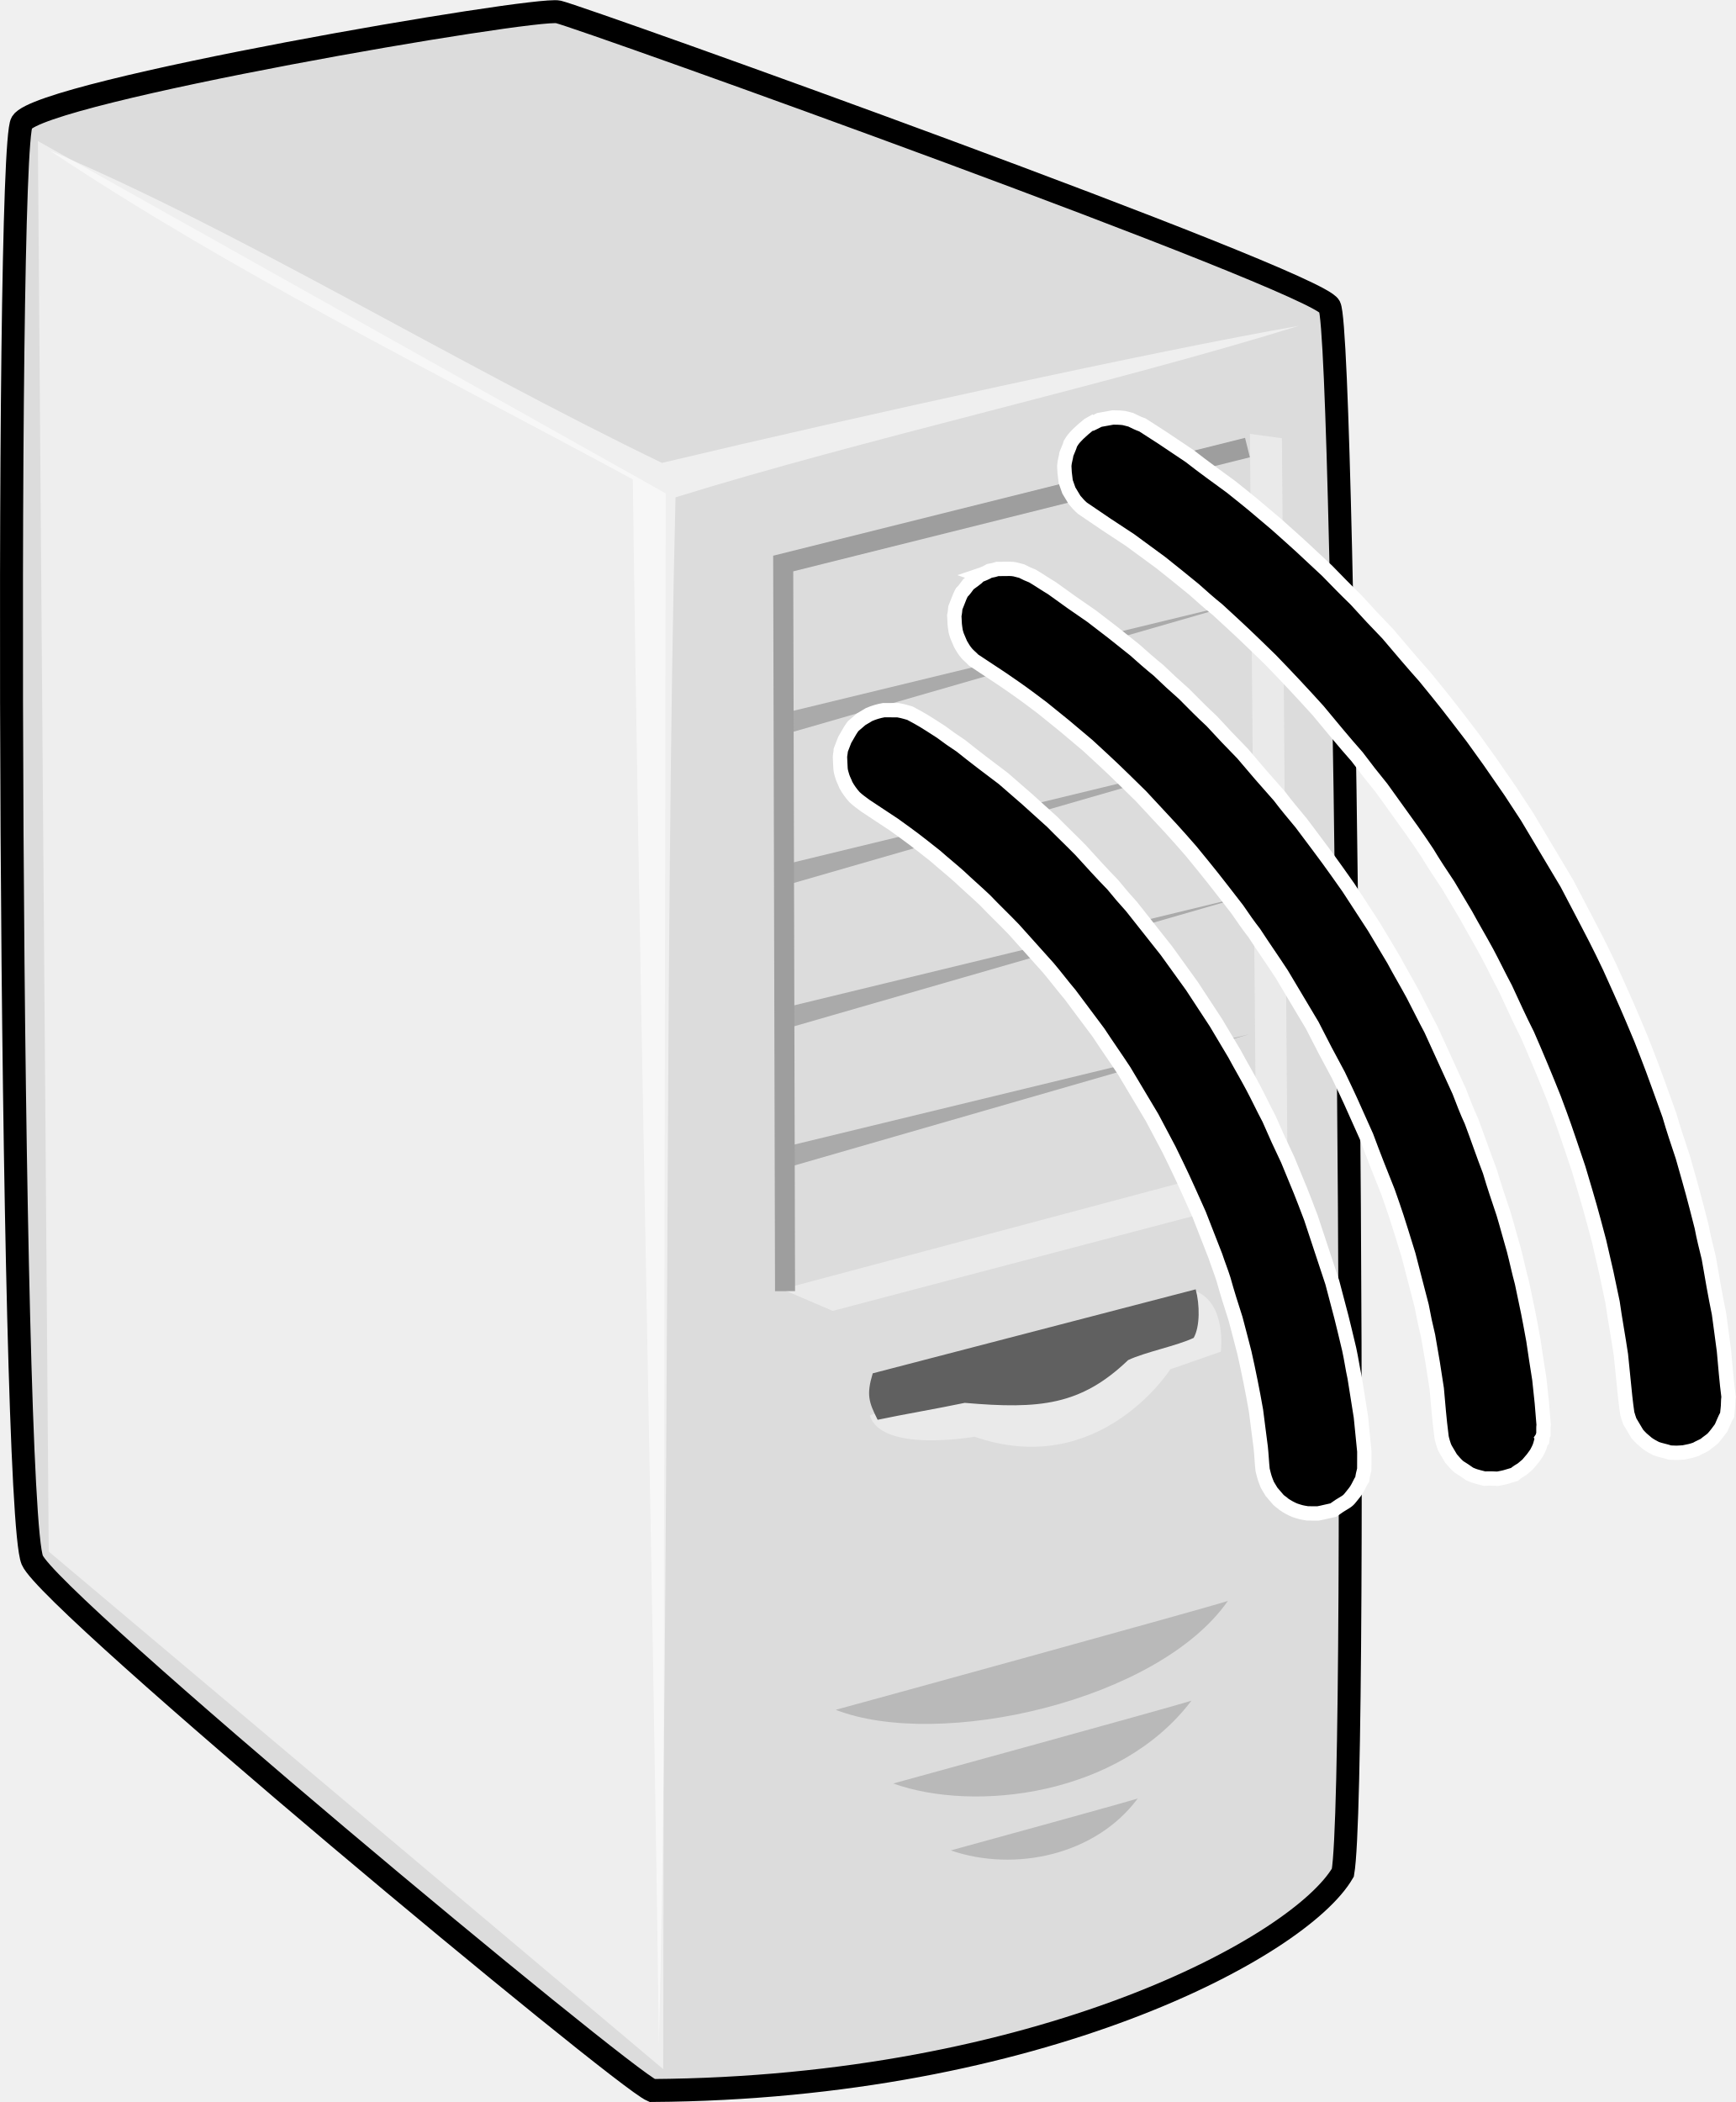
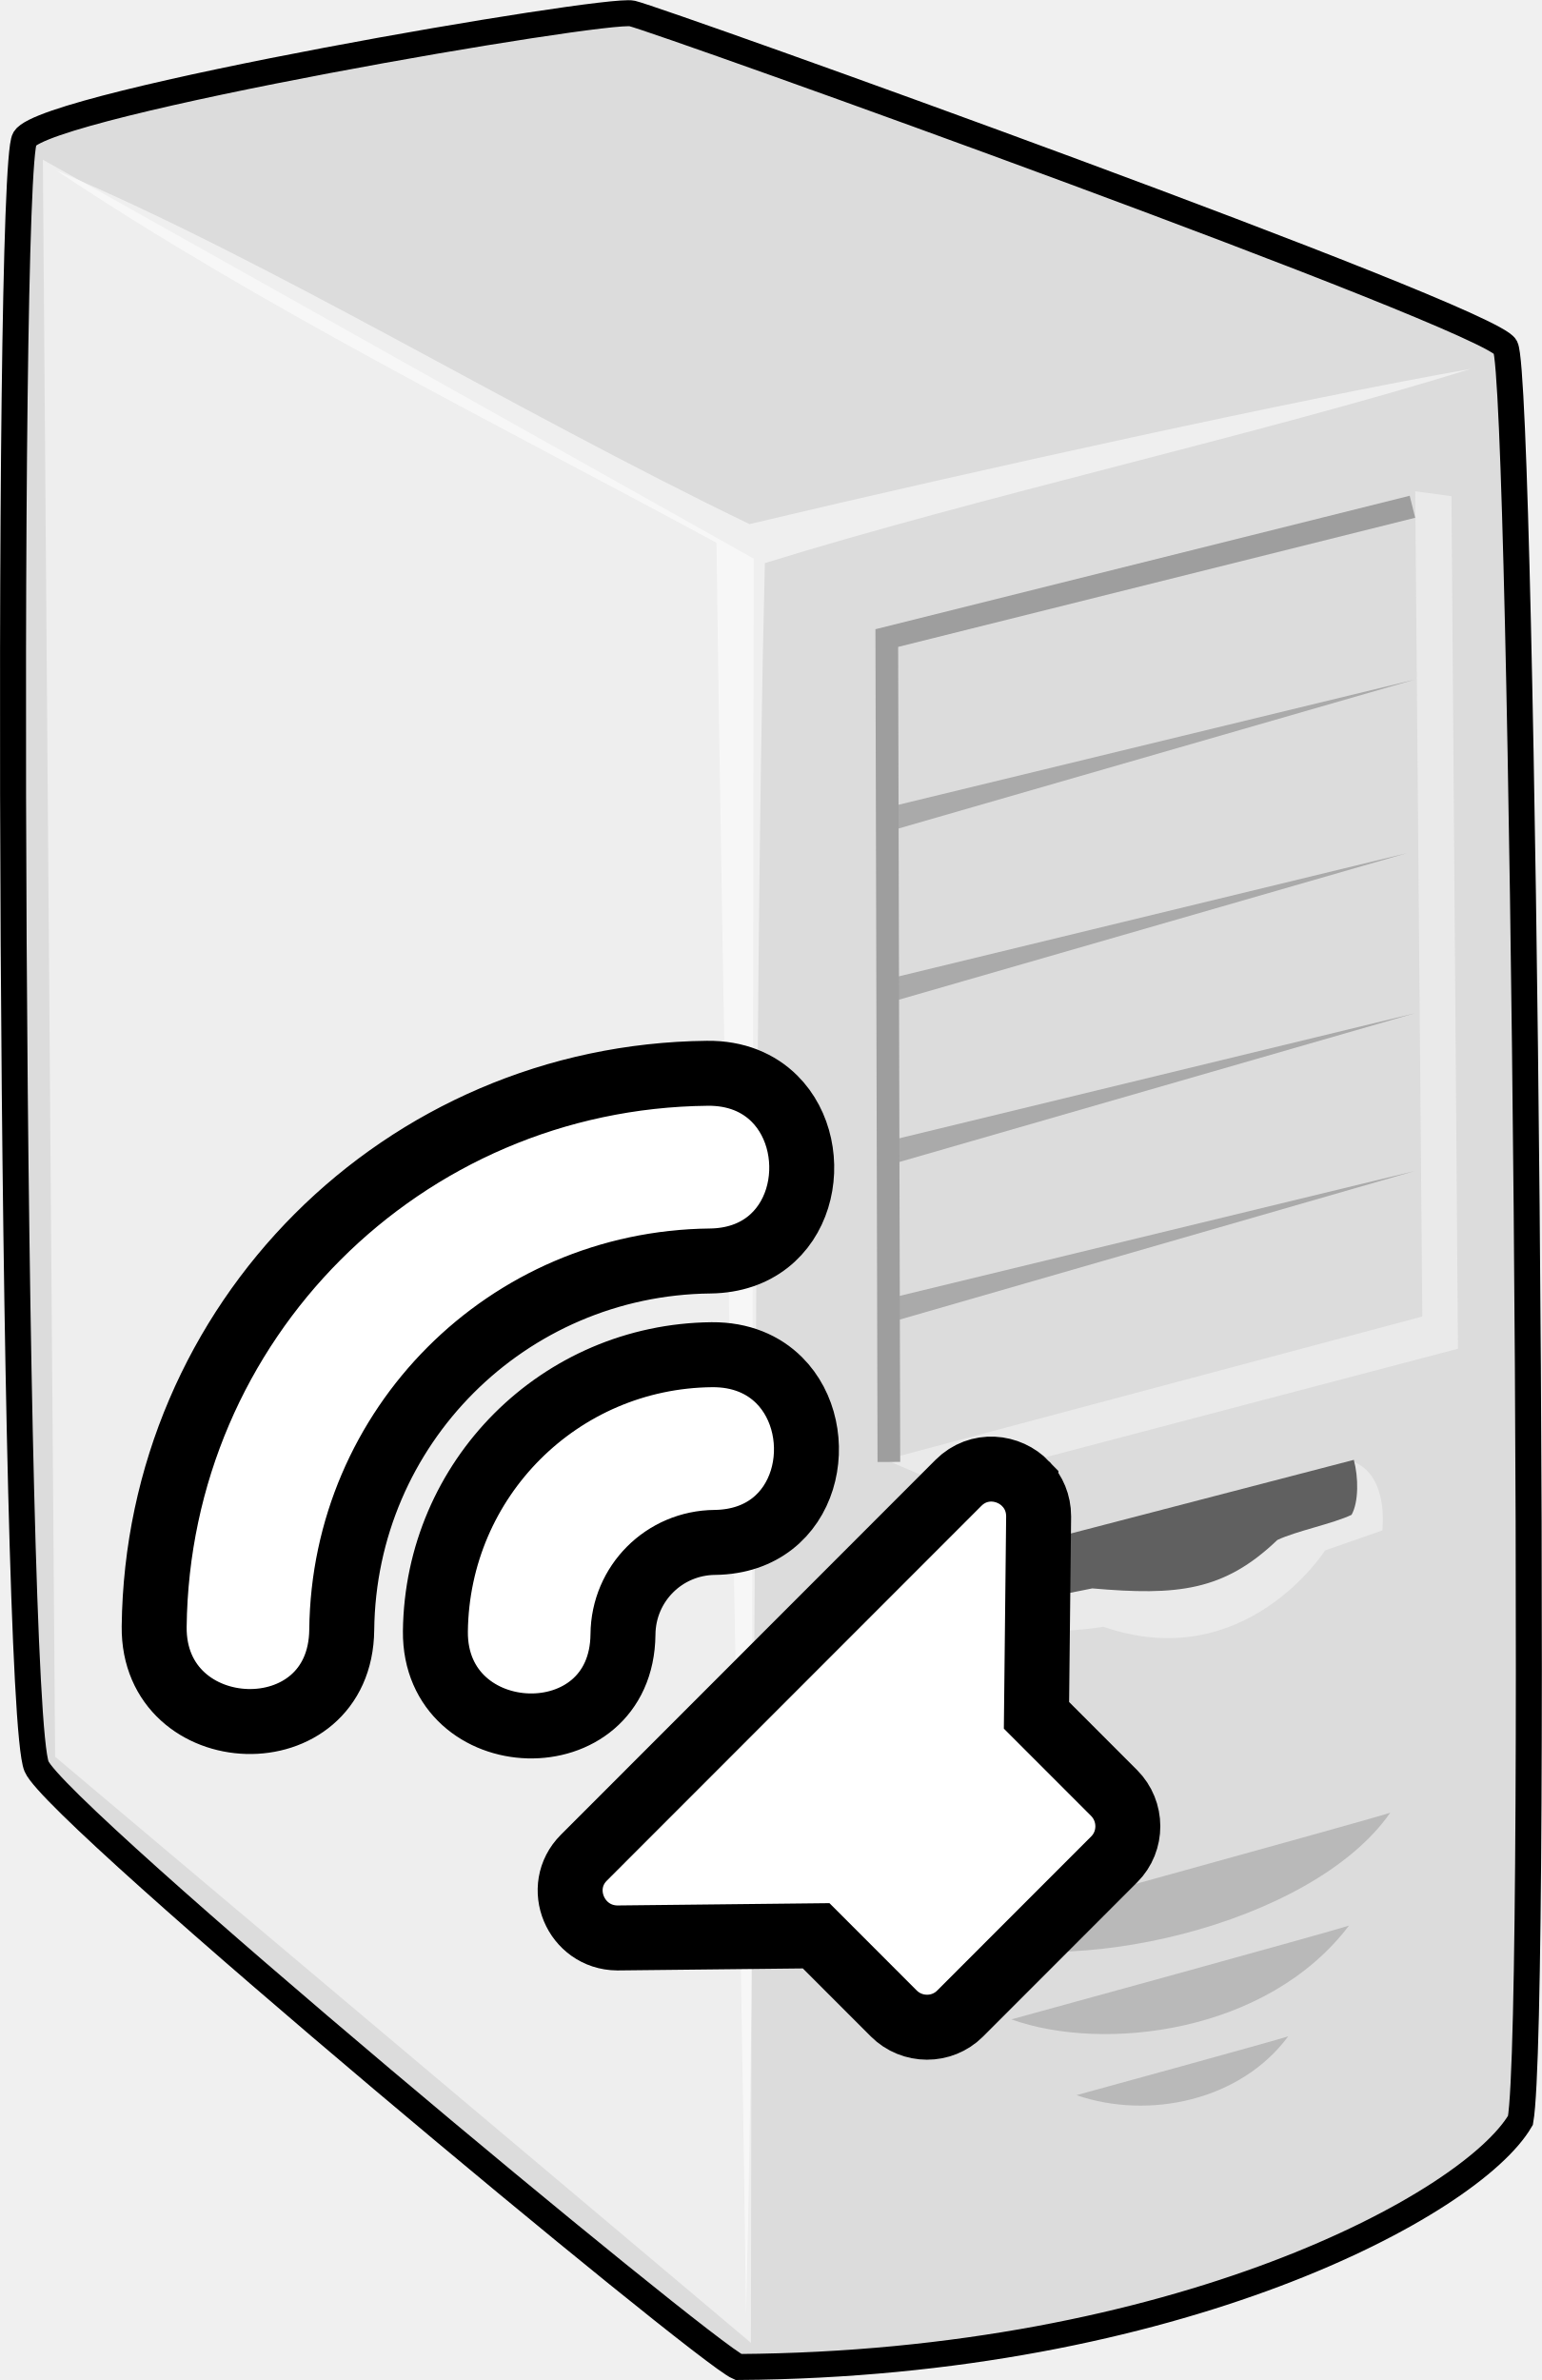
- <svg xmlns="http://www.w3.org/2000/svg" width="605.1" height="732.66">
-   <path fill="#dcdcdc" fill-rule="evenodd" stroke="#000" stroke-width="8" d="M7.6 42.72c-6.08 9.9-4.2 482.43 3.65 501.05 6.21 14.74 205.6 180.45 216.06 184.88 134.82-.92 225.72-50 240.82-75.94 5.75-32.62.87-535.34-4.64-545.89-4.75-9.1-259.95-100.59-268.86-102.67C186.61 2.28 14.36 31.71 7.6 42.72z" />
-   <path fill="#fff" fill-opacity=".54" fill-rule="evenodd" d="M17.37 52.48c66.22 28.02 139.53 73.2 213.39 108.86 69.98-16.63 171.08-38.86 222.02-47.77-65.58 20.37-151.7 39.4-217.29 59.78-3.82 153.45-1.97 385.95-5.8 539.4-1.9-154.72-7.17-390.94-9.08-545.66-70.68-38.2-140.2-72.59-203.24-114.6z" />
-   <path fill-opacity=".16" fill-rule="evenodd" d="M428.04 558.01c-24.23 34.83-100.5 52.03-136.72 37.95 6.27-1.67 128.6-35.3 136.72-37.95z" />
-   <path fill="#fff" fill-opacity=".39" fill-rule="evenodd" d="M303.23 493.35l113.03-43.55c11.61 4.13 9.33 21.33 9.33 21.33l-17.61 6.15s-24.59 38.6-68.27 23.5c0 0-32.5 5.77-36.48-7.43z" />
-   <path fill="#606060" fill-rule="evenodd" d="M304.24 478.68l112.58-29.28c1.44 5.3 1.54 12.95-.7 16.92-5.72 2.74-17.12 5-22.85 7.75-16.47 15.76-30.76 17.18-56.96 14.9-10.12 2.13-20.24 3.78-30.36 5.9-3.09-6.15-3.97-8.7-1.71-16.19z" />
-   <path fill="#fff" fill-opacity=".5" fill-rule="evenodd" d="M13.2 49.16l218.88 122.82-.88 549.24L16.98 540.8z" />
-   <path fill-opacity=".16" fill-rule="evenodd" d="M415.34 592.78c-25.23 33.27-75.7 39-103.96 28.86 4.77-1.28 97.78-26.85 103.96-28.86zm-18.72 34.09c-14.6 19.7-42.79 25.8-65.19 18.1 3-.8 61.32-16.83 65.19-18.1z" />
-   <path fill="#fcfcfc" fill-opacity=".44" fill-rule="evenodd" d="M435.73 151.23l11.15 1.52 2 262.44-158.58 41.72-17.67-7.56 165.28-44.07z" />
-   <path fill-opacity=".23" fill-rule="evenodd" d="M273.53 248.49l.25 7.38 161.73-46.65zm-2.36 53.41l.25 7.39 161.73-46.65zm2.36 49.32l.25 7.38 161.73-46.65zm0 48.54l.25 7.38 161.73-46.65z" color="#000" font-family="Bitstream Vera Sans" overflow="visible" style="marker:none" />
-   <path fill="none" stroke="#9e9e9e" stroke-width="6.98" d="M434.87 156l-161.84 40.42.64 253.62" color="#000" font-family="Bitstream Vera Sans" overflow="visible" style="marker:none" />
-   <path fill-rule="evenodd" stroke="#fff" stroke-width="5" d="M379.49 148.08a49.9 49.9 0 0 0-3.62 3.16c-1.7 1.76-1.7 1.76-2.72 3.4-.3 1.16-.9 2.27-1.38 3.57-.18 1.34-.66 2.63-.76 4.18.09 2.22.09 2.22.5 5.47l1.1 3.1 2 3.32c.84.98 1.7 1.99 2.73 2.86a695.18 695.18 0 0 0 16.6 11.1l10.7 7.85c3.8 3 7.7 6.16 11.6 9.35 2.69 2.39 5.36 4.8 8.23 7.09 8.9 8.18 8.9 8.18 18.47 17.48a676.9 676.9 0 0 1 16.53 17.65c4.45 5.35 8.98 10.88 13.63 16.12a299.74 299.74 0 0 0 8.53 10.9c11.6 16.09 11.6 16.09 15.9 22.5 2.33 3.89 4.83 7.65 7.34 11.4l6.15 10.33c2.36 4.36 4.9 8.6 7.36 13.14 2.12 3.97 4.16 8.26 6.4 12.42 2.54 5.49 4.94 10.8 7.68 16.2a722.13 722.13 0 0 1 9.27 22.2c3.36 9 3.36 9 8.55 24.42 3.99 13.38 3.99 13.38 7.2 25.46 2.56 10.97 2.56 10.99 4.68 21.2.84 6.02 1.99 12.1 2.9 18.28 1.6 16.07 1.6 16.07 2.22 20.46.26.84.5 1.7.87 2.72l2.64 4.43c1.47 1.6 1.47 1.6 3.42 3.22.92.7 2.03 1.28 3.12 1.86 1.58.57 3.24.83 4.82 1.38 2.34.12 2.34.12 4.72-.05 2.48-.5 2.48-.47 4.36-1.1 1.1-.65 2.13-1.03 3.06-1.57.99-.86 1.92-1.4 2.74-2.15 1.06-1.12 2-2.45 2.98-3.77.66-1.4 1.2-3 2.07-4.5.02-.76.19-1.34.23-2.12.18-1.37.06-2.8.27-4.17-.7-5.34-1.1-10.6-1.6-16.05-.62-4.4-1.11-8.6-1.74-12.97-1.34-6.45-2.42-12.83-3.56-19.4-.85-3.5-1.8-7.17-2.46-10.78-3-11.74-3-11.74-6.65-24.55-1.6-4.8-3.23-9.57-4.63-14.47-6.08-16.9-6.08-16.9-9.9-26.62-4.7-11.22-4.7-11.2-10.92-24.98-4.1-8.56-4.1-8.56-14.9-29.14l-13.87-23.24-5.77-8.82c-7.56-10.98-7.56-10.98-13.25-18.83-9.07-11.85-9.07-11.85-16.62-21.1-4.5-5.04-8.72-10.05-12.95-15.03a419.57 419.57 0 0 1-11.11-11.87c-3.52-3.4-6.75-6.73-9.98-10.05-9.12-8.55-9.12-8.55-17.7-16.2-8.1-6.9-8.1-6.9-15.8-13.06-4.88-3.58-9.68-7-14.36-10.68-10.05-6.77-10.05-6.77-16.52-10.9-1.6-.56-2.7-1.14-4.1-1.82l-2.37-.6c-1.34-.18-2.6-.18-3.85-.2l-4.74.86c-3.06 1.57-3.06 1.57-3.17 1.39zm-37.95 52.44c-1.26 1.26-2.56 2.04-3.92 3.09-.7.92-1.5 2.14-2.31 2.87-.6 1.1-.6 1.1-2.27 5.38-.11 1.05-.15 1.84-.37 2.7.13 3.18.13 3.18.49 5.48.4 1.5.4 1.5 1.7 4.48.65 1.14 1.3 2.23 2.15 3.2.73.84 1.65 1.53 2.4 2.36 3.32 2.24 6.58 4.3 9.92 6.56 6.8 4.68 6.82 4.68 14.05 10.12 7.68 6.16 7.68 6.18 15.82 13.07 8.9 8.2 8.9 8.2 18.55 17.68 11.1 11.9 11.1 11.87 17.43 19.1 7.3 8.92 7.3 8.92 16.16 20.38 1.96 2.85 3.77 5.5 5.89 8.2 3.17 4.88 6.4 9.47 9.58 14.34l10.66 17.88a594.76 594.76 0 0 0 9.09 17.33c4 8.37 4 8.37 9.8 21.4 2.43 6.57 4.9 12.84 7.5 19.3 2.82 8.05 2.84 8.05 7.15 22 1.49 5.87 3.1 11.9 4.6 17.75a175 175 0 0 0 2.23 10.45c1.66 9.49 1.66 9.49 3.02 18.43.49 5.47.9 10.73 1.59 16.07.07.97.32 1.8.57 2.66.25.84.53 1.7.96 2.42l1.86 3.14c.86.99 1.7 2 2.73 2.9a61.7 61.7 0 0 1 3.76 2.5c1.7.73 1.67.73 5.22 1.63 1.44-.12 2.99-.04 4.52.03 2.48-.46 2.48-.46 5.87-1.5.8-.71 1.9-1.4 2.64-1.82.82-.75 1.37-1.07 1.99-1.7 1.77-2.06 1.8-2.06 3-3.8 1.17-2.21 1.17-2.21 1.78-4.55l.37-.22c.07-.3-.04-.47-.15-.67.26-.4.25-.88.48-1.27.03-1.26-.07-2.23.07-3.28-.6-7.65-.6-7.65-1.5-15.9-.72-4.54-1.45-9.11-2.07-13.51-1.77-9.7-1.8-9.7-4-20.11-1.06-3.87-1.84-7.68-2.8-11.36-1.25-4.23-2.37-8.58-3.65-12.81-1.6-4.8-3.32-9.77-4.74-14.68-2.28-5.88-4.24-11.72-6.4-17.43-1.64-3.53-2.96-7.02-4.28-10.46l-9.87-21.61c-2.16-3.98-4.1-8.06-6.2-12.04-2.26-4.18-4.68-8.23-6.8-12.22l-6.83-11.42-8.92-13.7c-6.7-9.5-6.7-9.5-16.43-22.46-2.63-3.16-5.17-6.17-7.64-9.44a615.26 615.26 0 0 1-12.84-14.82 408.2 408.2 0 0 1-10.76-11.33c-3.3-3.03-6.56-6.36-9.68-9.5a236.87 236.87 0 0 1-8.9-8.2c-2.87-2.3-5.56-4.7-8.23-7.08-7.68-6.16-7.7-6.16-15.04-11.77A486.6 486.6 0 0 1 366.7 205c-2.33-1.37-4.45-2.86-6.78-4.23a34.84 34.84 0 0 1-3.78-1.72l-2.37-.61c-1.34-.2-1.34-.2-6.06-.13-.86.27-1.7.52-2.84.7a19.18 19.18 0 0 1-3.36 1.5zM300.2 250.7l-2.82 2.43c-.94 1.33-.94 1.33-2.9 4.75l-1.38 3.56c-.02.79-.26 1.66-.28 2.44.08 1.44.1 2.7.2 4.12.08.96.44 1.98.69 2.84.36 1.04.8 1.77 1.17 2.8a22.99 22.99 0 0 0 3 4.2c1.16 1.09 2.48 2.04 3.8 3 3.33 2.26 6.59 4.32 9.93 6.57 7.03 5.07 7.03 5.07 14.59 11.05 2.69 2.4 5.56 4.68 8.25 7.1 2.9 2.75 5.99 5.42 8.9 8.18 3.33 3.5 6.75 6.72 10.1 10.23 3.89 4.4 8.08 8.93 11.98 13.35 2.52 2.97 5 6.28 7.53 9.25 3.4 4.47 6.55 8.85 9.96 13.33 2.94 4.48 6.05 8.89 8.99 13.37l9.7 16.24 5.93 11.2c4.54 9.3 4.54 9.3 10.46 22.52l5.7 14.6c.89 2.72 1.96 5.35 2.82 8.09 1.3 4.7 2.72 9.13 4.2 13.74 1.06 3.86 2.07 8.02 3.1 11.9a429.26 429.26 0 0 1 4.03 20.12c.5 4.19 1.12 8.58 1.64 12.77.28 2.59.38 5.28.66 7.87.7 2.82.7 2.82 1.66 5.25l1.44 2.4 2.4 2.8c.64.64 1.33.97 1.97 1.6a21.41 21.41 0 0 0 3.7 2.02c2.17.72 2.17.72 4.43 1.1 1.26.04 2.5.02 3.75.02 1.8-.32 3.5-.82 5.3-1.17a46.15 46.15 0 0 1 4.33-2.82 5.95 5.95 0 0 0 1.6-1.47c.72-.91 1.62-1.95 2.13-2.77.77-1.2 1.24-2.48 2.03-3.7.1-1.08.4-2.24.7-3.42.05-2.02-.02-4.25.02-6.27l-1.2-12.04-2.18-13.7c-.74-3.32-1.16-6.56-1.9-9.88-2.66-11.17-2.66-11.17-5.88-23.25L457 424.48c-3.5-9.2-3.5-9.17-8.08-20.2a388.63 388.63 0 0 1-6.54-14.34c-2.03-3.8-3.75-7.53-5.67-11.12-2.12-4-4.33-7.7-6.34-11.48l-6.5-10.9-8.36-12.75-8.83-12.25-12.23-15.46a156.67 156.67 0 0 1-6.53-7.6c-3.86-3.94-7.53-8.02-11.2-12.05-3.25-3.32-6.66-6.54-9.9-9.86-8.8-8-8.8-8-17.03-15.1-5-3.77-10-7.53-14.8-11.4a121.65 121.65 0 0 1-6.93-4.87c-6.46-4.16-6.46-4.16-10.86-6.52-1.2-.3-1.9-.62-4.13-1.03-1.73.03-3.28-.07-5.01-.02a22.68 22.68 0 0 0-5.1 1.53z" />
+ <svg xmlns="http://www.w3.org/2000/svg" width="474.715" height="732.656" version="1.1" id="svg1620">
+   <defs id="defs1624" />
+   <g id="g1638" transform="translate(-97.44731,-33.6696)">
+     <path fill="#dcdcdc" fill-rule="evenodd" stroke="#000000" stroke-width="8" d="m 105.05,76.39 c -6.08,9.9 -4.2,482.43 3.65,501.05 6.2,14.75 205.6,180.45 216.06,184.88 134.81,-0.91 225.71,-50 240.82,-75.94 5.75,-32.62 0.87,-535.34 -4.64,-545.89 C 556.19,131.39 300.99,39.9 292.08,37.82 284.06,35.95 111.8,65.38 105.05,76.39 Z" id="path1598" />
+     <path fill="#ffffff" fill-opacity="0.54" fill-rule="evenodd" d="m 114.82,86.15 c 66.21,28.02 139.53,73.2 213.39,108.86 69.98,-16.63 171.08,-38.86 222.02,-47.77 -65.58,20.37 -151.7,39.41 -217.29,59.78 -3.82,153.45 -1.97,385.95 -5.8,539.4 -1.9,-154.72 -7.18,-390.94 -9.09,-545.66 -70.67,-38.2 -140.2,-72.59 -203.23,-114.6 z" id="path1600" />
+     <path fill-opacity="0.16" fill-rule="evenodd" d="m 525.49,591.69 c -24.23,34.82 -100.5,52.03 -136.72,37.95 6.27,-1.68 128.6,-35.3 136.72,-37.95 z" id="path1602" />
+     <path fill="#ffffff" fill-opacity="0.39" fill-rule="evenodd" d="m 400.68,527.03 113.03,-43.55 c 11.61,4.12 9.33,21.32 9.33,21.32 l -17.61,6.15 c 0,0 -24.59,38.6 -68.28,23.5 0,0 -32.5,5.77 -36.47,-7.42 z" id="path1604" />
+     <path fill="#606060" fill-rule="evenodd" d="m 401.69,512.36 112.58,-29.29 c 1.44,5.3 1.54,12.95 -0.7,16.92 -5.72,2.74 -17.13,5.01 -22.85,7.75 -16.47,15.76 -30.76,17.18 -56.97,14.9 -10.12,2.13 -20.23,3.78 -30.35,5.9 -3.09,-6.14 -3.97,-8.7 -1.71,-16.18 z" id="path1606" />
+     <path fill="#ffffff" fill-opacity="0.5" fill-rule="evenodd" d="M 110.64,82.83 329.53,205.65 328.65,754.89 114.42,574.47 Z" id="path1608" />
+     <path fill-opacity="0.16" fill-rule="evenodd" d="m 512.78,626.45 c -25.22,33.27 -75.7,39 -103.95,28.86 4.77,-1.28 97.78,-26.84 103.95,-28.86 z m -18.72,34.1 c -14.59,19.7 -42.78,25.79 -65.18,18.09 3,-0.8 61.31,-16.83 65.18,-18.1 z" id="path1610" />
+     <path fill="#fcfcfc" fill-opacity="0.44" fill-rule="evenodd" d="m 533.18,184.9 11.15,1.52 2,262.44 -158.58,41.72 -17.67,-7.56 165.28,-44.07 z" id="path1612" />
+     <path fill-opacity="0.23" fill-rule="evenodd" d="m 370.98,282.16 0.25,7.38 161.73,-46.65 z m -2.37,53.42 0.26,7.38 161.73,-46.65 z m 2.37,49.31 0.25,7.38 161.73,-46.65 z m 0,48.54 0.25,7.39 161.73,-46.65 z" color="#000000" font-family="'Bitstream Vera Sans'" overflow="visible" style="marker:none" id="path1614" />
+     <path fill="none" stroke="#9e9e9e" stroke-width="6.98" d="m 532.32,189.67 -161.84,40.42 0.64,253.62" color="#000000" font-family="'Bitstream Vera Sans'" overflow="visible" style="marker:none" id="path1616" />
+   </g>
+   <path id="rect1544" style="fill:#ffffff;fill-opacity:1;fill-rule:evenodd;stroke:#000000;stroke-width:20;stroke-miterlimit:4;stroke-dasharray:none;stroke-opacity:1" d="m 238.422,338.175 c 15.79,15.682 9.487,49.639 -19.749,50.006 -62.596,0.661 -112.792,51.055 -113.454,113.512 -0.392,38.972 -58.148,36.671 -57.751,-0.939 1.077,-93.941 76.458,-169.361 170.266,-170.353 8.95,-0.113 15.854,2.974 20.688,7.774 z m 77.441,118.654 c 2.375,2.497 3.907,5.904 3.919,9.946 l -0.665,61.266 23.887,23.899 c 5.63,5.633 5.658,14.824 0.062,20.423 l -47.485,47.509 c -5.596,5.599 -14.782,5.572 -20.412,-0.062 l -23.887,-23.899 -61.235,0.666 C 177.203,596.452 170.693,580.945 179.766,571.868 L 295.086,456.488 c 6.238,-6.241 15.552,-5.152 20.777,0.34 z M 239.873,424.876 c 15.79,15.711 9.49,49.569 -19.746,49.937 -15.649,0.123 -28.199,12.679 -28.322,28.336 -0.393,38.802 -58.065,36.585 -57.753,-0.941 0.538,-46.971 38.272,-84.724 85.134,-85.178 8.95,-0.073 15.853,3.036 20.687,7.846 z" />
</svg>
